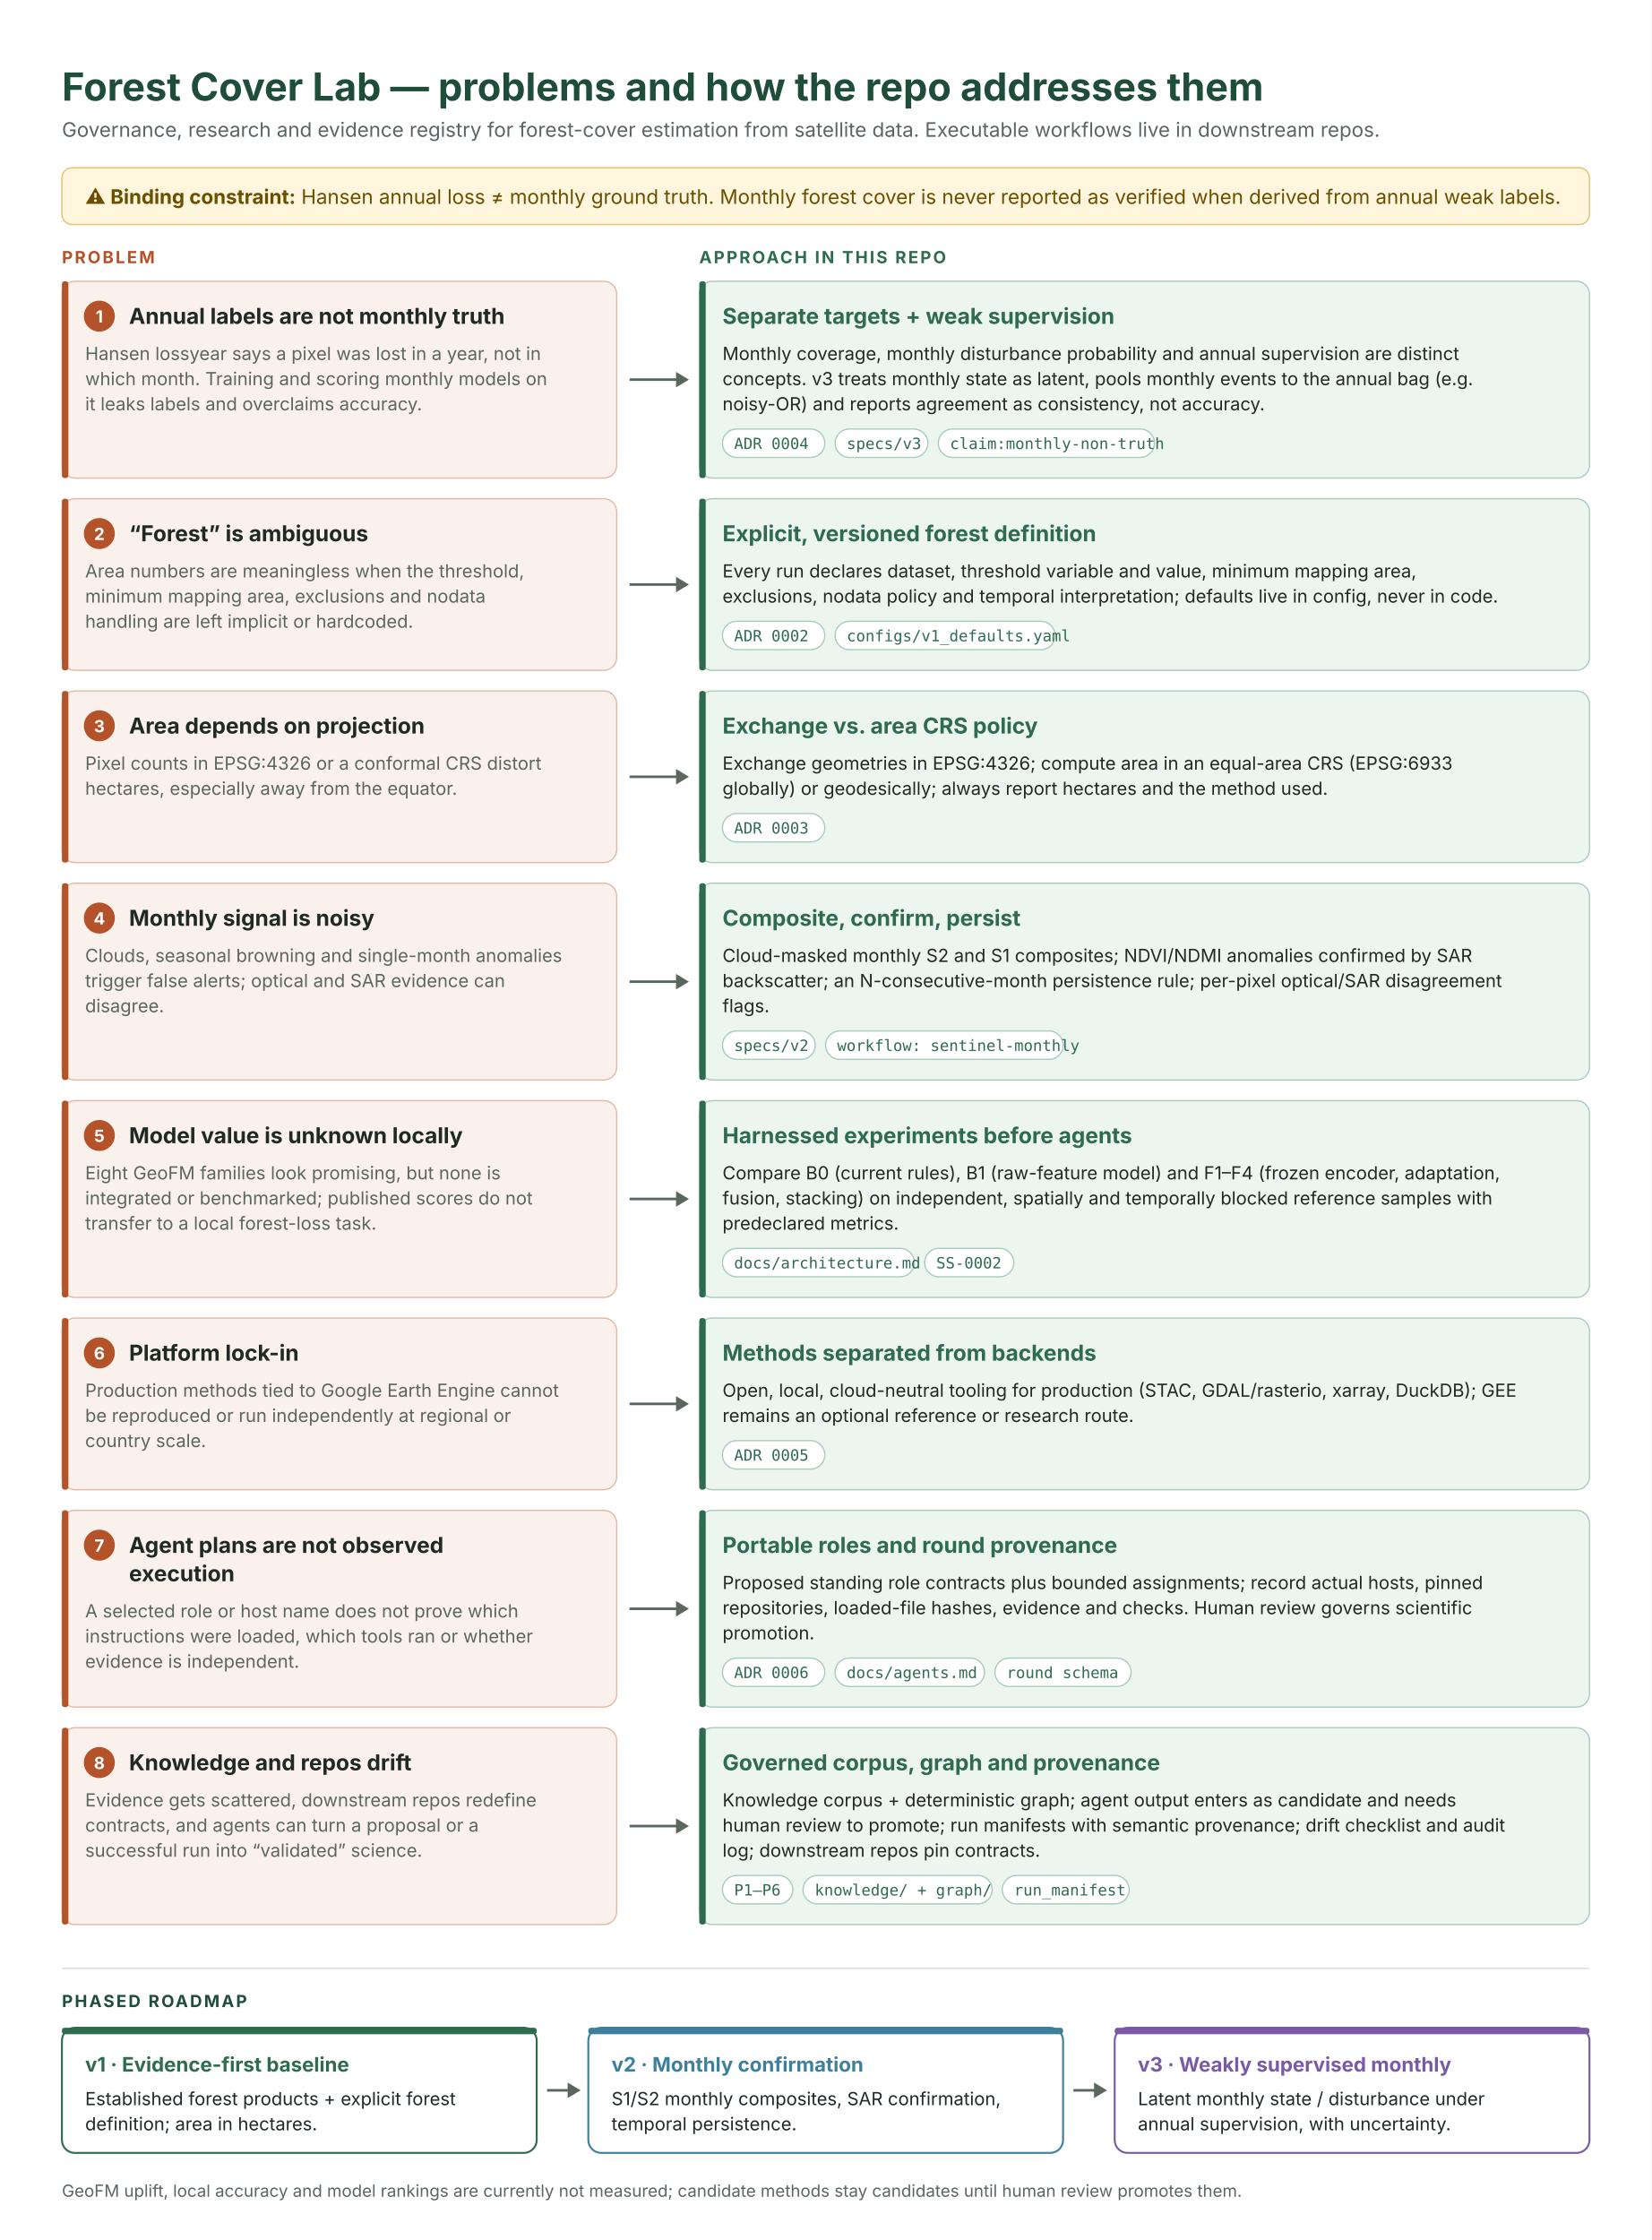
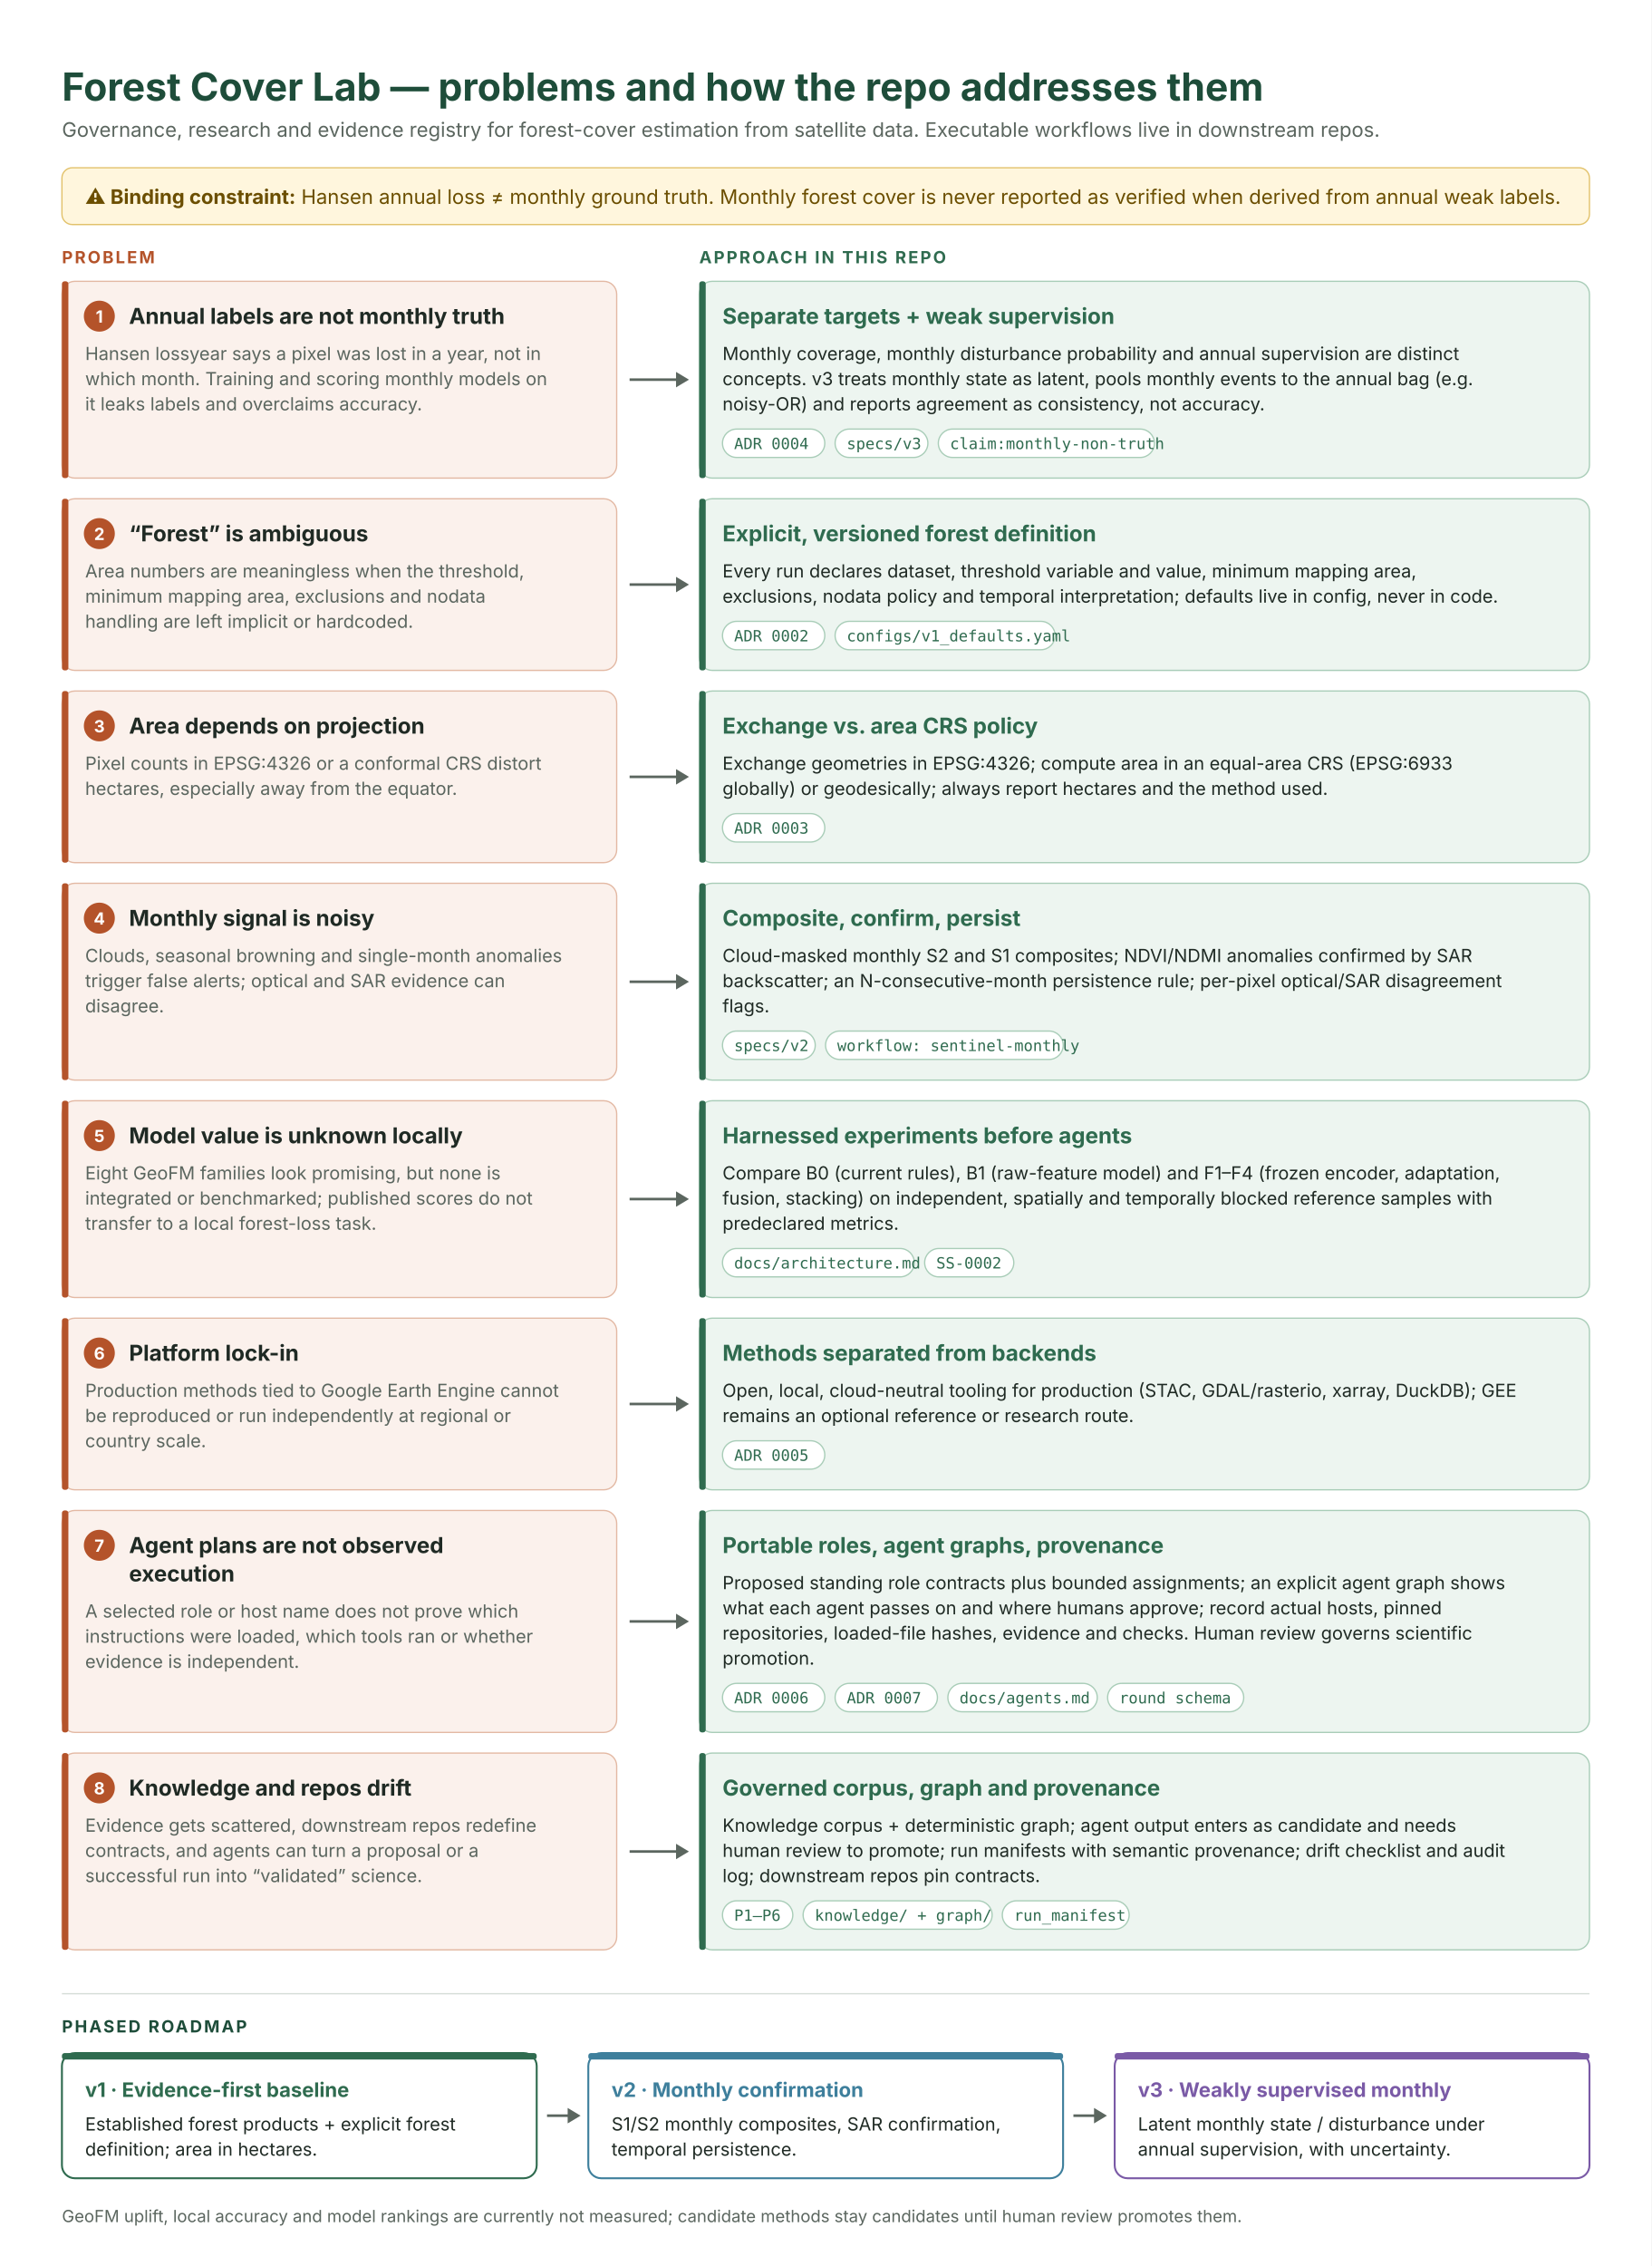
- <svg xmlns="http://www.w3.org/2000/svg" width="1280" height="1736" viewBox="0 0 1280 1736" role="img" aria-labelledby="t d">
-   <rect width="1280" height="1736" fill="#FFFFFF" />
+ <svg xmlns="http://www.w3.org/2000/svg" width="1280" height="1756" viewBox="0 0 1280 1756" role="img" aria-labelledby="t d">
+   <rect width="1280" height="1756" fill="#FFFFFF" />
  <text x="48.0" y="78.0" font-family="Inter, 'Segoe UI', Helvetica, Arial, sans-serif" font-size="30" font-weight="700" fill="#1E4D3A">Forest Cover Lab — problems and how the repo addresses them</text>
  <text x="48.0" y="106.0" font-family="Inter, 'Segoe UI', Helvetica, Arial, sans-serif" font-size="15.5" fill="#5B665F">Governance, research and evidence registry for forest-cover estimation from satellite data. Executable workflows live in downstream repos.</text>
  <rect x="48" y="130" width="1184" height="44" rx="8" fill="#FFF6DD" stroke="#E2C26B" />
  <text x="66" y="158" font-family="Inter, 'Segoe UI', Helvetica, Arial, sans-serif" font-size="15.5" fill="#6B4E00">
    <tspan font-weight="700">⚠ Binding constraint:</tspan> Hansen annual loss ≠ monthly ground truth. Monthly forest cover is never reported as verified when derived from annual weak labels.</text>
  <text x="48.0" y="204.0" font-family="Inter, 'Segoe UI', Helvetica, Arial, sans-serif" font-size="13" font-weight="700" fill="#B4532A" letter-spacing="1.5">PROBLEM</text>
  <text x="542.0" y="204.0" font-family="Inter, 'Segoe UI', Helvetica, Arial, sans-serif" font-size="13" font-weight="700" fill="#2F6B4F" letter-spacing="1.5">APPROACH IN THIS REPO</text>
  <rect x="48" y="218.0" width="430" height="152.5" rx="10" fill="#FBF1EC" stroke="#E3B9A4" />
  <rect x="48" y="218.0" width="5" height="152.5" rx="2" fill="#B4532A" />
  <rect x="542" y="218.0" width="690" height="152.5" rx="10" fill="#EDF5F0" stroke="#A9CDB8" />
  <rect x="542" y="218.0" width="5" height="152.5" rx="2" fill="#2F6B4F" />
  <circle cx="77" cy="245.0" r="12" fill="#B4532A" />
  <text x="77.0" y="250.0" font-family="Inter, 'Segoe UI', Helvetica, Arial, sans-serif" font-size="13" font-weight="700" fill="#FFFFFF" text-anchor="middle">1</text>
  <text x="100.0" y="251.0" font-family="Inter, 'Segoe UI', Helvetica, Arial, sans-serif" font-size="17" font-weight="700" fill="#1F2A24">Annual labels are not monthly truth</text>
  <text x="66.0" y="279.0" font-family="Inter, 'Segoe UI', Helvetica, Arial, sans-serif" font-size="14" fill="#5B665F">Hansen lossyear says a pixel was lost in a year, not in</text>
  <text x="66.0" y="298.5" font-family="Inter, 'Segoe UI', Helvetica, Arial, sans-serif" font-size="14" fill="#5B665F">which month. Training and scoring monthly models on</text>
  <text x="66.0" y="318.0" font-family="Inter, 'Segoe UI', Helvetica, Arial, sans-serif" font-size="14" fill="#5B665F">it leaks labels and overclaims accuracy.</text>
  <line x1="488.0" y1="294.2" x2="526.0" y2="294.2" stroke="#5B665F" stroke-width="2" />
  <path d="M524.0,288.2 L534.0,294.2 L524.0,300.2 Z" fill="#5B665F" />
  <text x="560.0" y="251.0" font-family="Inter, 'Segoe UI', Helvetica, Arial, sans-serif" font-size="17" font-weight="700" fill="#2F6B4F">Separate targets + weak supervision</text>
  <text x="560.0" y="279.0" font-family="Inter, 'Segoe UI', Helvetica, Arial, sans-serif" font-size="14" fill="#1F2A24">Monthly coverage, monthly disturbance probability and annual supervision are distinct</text>
  <text x="560.0" y="298.5" font-family="Inter, 'Segoe UI', Helvetica, Arial, sans-serif" font-size="14" fill="#1F2A24">concepts. v3 treats monthly state as latent, pools monthly events to the annual bag (e.g.</text>
  <text x="560.0" y="318.0" font-family="Inter, 'Segoe UI', Helvetica, Arial, sans-serif" font-size="14" fill="#1F2A24">noisy-OR) and reports agreement as consistency, not accuracy.</text>
  <rect x="560.0" y="332.5" width="79.3" height="22" rx="11" fill="#FFFFFF" stroke="#A9CDB8" />
  <text x="569.0" y="348.0" font-family="'SFMono-Regular', Menlo, Consolas, 'DejaVu Sans Mono', monospace" font-size="12" fill="#2F6B4F">ADR 0004</text>
  <rect x="647.3" y="332.5" width="71.9" height="22" rx="11" fill="#FFFFFF" stroke="#A9CDB8" />
  <text x="656.3" y="348.0" font-family="'SFMono-Regular', Menlo, Consolas, 'DejaVu Sans Mono', monospace" font-size="12" fill="#2F6B4F">specs/v3</text>
  <rect x="727.3" y="332.5" width="167.5" height="22" rx="11" fill="#FFFFFF" stroke="#A9CDB8" />
  <text x="736.3" y="348.0" font-family="'SFMono-Regular', Menlo, Consolas, 'DejaVu Sans Mono', monospace" font-size="12" fill="#2F6B4F">claim:monthly-non-truth</text>
  <rect x="48" y="386.5" width="430" height="133.0" rx="10" fill="#FBF1EC" stroke="#E3B9A4" />
  <rect x="48" y="386.5" width="5" height="133.0" rx="2" fill="#B4532A" />
  <rect x="542" y="386.5" width="690" height="133.0" rx="10" fill="#EDF5F0" stroke="#A9CDB8" />
  <rect x="542" y="386.5" width="5" height="133.0" rx="2" fill="#2F6B4F" />
  <circle cx="77" cy="413.5" r="12" fill="#B4532A" />
  <text x="77.0" y="418.5" font-family="Inter, 'Segoe UI', Helvetica, Arial, sans-serif" font-size="13" font-weight="700" fill="#FFFFFF" text-anchor="middle">2</text>
  <text x="100.0" y="419.5" font-family="Inter, 'Segoe UI', Helvetica, Arial, sans-serif" font-size="17" font-weight="700" fill="#1F2A24">“Forest” is ambiguous</text>
  <text x="66.0" y="447.5" font-family="Inter, 'Segoe UI', Helvetica, Arial, sans-serif" font-size="14" fill="#5B665F">Area numbers are meaningless when the threshold,</text>
  <text x="66.0" y="467.0" font-family="Inter, 'Segoe UI', Helvetica, Arial, sans-serif" font-size="14" fill="#5B665F">minimum mapping area, exclusions and nodata</text>
  <text x="66.0" y="486.5" font-family="Inter, 'Segoe UI', Helvetica, Arial, sans-serif" font-size="14" fill="#5B665F">handling are left implicit or hardcoded.</text>
  <line x1="488.0" y1="453.0" x2="526.0" y2="453.0" stroke="#5B665F" stroke-width="2" />
  <path d="M524.0,447.0 L534.0,453.0 L524.0,459.0 Z" fill="#5B665F" />
  <text x="560.0" y="419.5" font-family="Inter, 'Segoe UI', Helvetica, Arial, sans-serif" font-size="17" font-weight="700" fill="#2F6B4F">Explicit, versioned forest definition</text>
  <text x="560.0" y="447.5" font-family="Inter, 'Segoe UI', Helvetica, Arial, sans-serif" font-size="14" fill="#1F2A24">Every run declares dataset, threshold variable and value, minimum mapping area,</text>
  <text x="560.0" y="467.0" font-family="Inter, 'Segoe UI', Helvetica, Arial, sans-serif" font-size="14" fill="#1F2A24">exclusions, nodata policy and temporal interpretation; defaults live in config, never in code.</text>
  <rect x="560.0" y="481.5" width="79.3" height="22" rx="11" fill="#FFFFFF" stroke="#A9CDB8" />
  <text x="569.0" y="497.0" font-family="'SFMono-Regular', Menlo, Consolas, 'DejaVu Sans Mono', monospace" font-size="12" fill="#2F6B4F">ADR 0002</text>
  <rect x="647.3" y="481.5" width="170.5" height="22" rx="11" fill="#FFFFFF" stroke="#A9CDB8" />
  <text x="656.3" y="497.0" font-family="'SFMono-Regular', Menlo, Consolas, 'DejaVu Sans Mono', monospace" font-size="12" fill="#2F6B4F">configs/v1_defaults.yaml</text>
  <rect x="48" y="535.5" width="430" height="133.0" rx="10" fill="#FBF1EC" stroke="#E3B9A4" />
  <rect x="48" y="535.5" width="5" height="133.0" rx="2" fill="#B4532A" />
  <rect x="542" y="535.5" width="690" height="133.0" rx="10" fill="#EDF5F0" stroke="#A9CDB8" />
  <rect x="542" y="535.5" width="5" height="133.0" rx="2" fill="#2F6B4F" />
  <circle cx="77" cy="562.5" r="12" fill="#B4532A" />
  <text x="77.0" y="567.5" font-family="Inter, 'Segoe UI', Helvetica, Arial, sans-serif" font-size="13" font-weight="700" fill="#FFFFFF" text-anchor="middle">3</text>
  <text x="100.0" y="568.5" font-family="Inter, 'Segoe UI', Helvetica, Arial, sans-serif" font-size="17" font-weight="700" fill="#1F2A24">Area depends on projection</text>
  <text x="66.0" y="596.5" font-family="Inter, 'Segoe UI', Helvetica, Arial, sans-serif" font-size="14" fill="#5B665F">Pixel counts in EPSG:4326 or a conformal CRS distort</text>
  <text x="66.0" y="616.0" font-family="Inter, 'Segoe UI', Helvetica, Arial, sans-serif" font-size="14" fill="#5B665F">hectares, especially away from the equator.</text>
  <line x1="488.0" y1="602.0" x2="526.0" y2="602.0" stroke="#5B665F" stroke-width="2" />
  <path d="M524.0,596.0 L534.0,602.0 L524.0,608.0 Z" fill="#5B665F" />
  <text x="560.0" y="568.5" font-family="Inter, 'Segoe UI', Helvetica, Arial, sans-serif" font-size="17" font-weight="700" fill="#2F6B4F">Exchange vs. area CRS policy</text>
  <text x="560.0" y="596.5" font-family="Inter, 'Segoe UI', Helvetica, Arial, sans-serif" font-size="14" fill="#1F2A24">Exchange geometries in EPSG:4326; compute area in an equal-area CRS (EPSG:6933</text>
  <text x="560.0" y="616.0" font-family="Inter, 'Segoe UI', Helvetica, Arial, sans-serif" font-size="14" fill="#1F2A24">globally) or geodesically; always report hectares and the method used.</text>
  <rect x="560.0" y="630.5" width="79.3" height="22" rx="11" fill="#FFFFFF" stroke="#A9CDB8" />
  <text x="569.0" y="646.0" font-family="'SFMono-Regular', Menlo, Consolas, 'DejaVu Sans Mono', monospace" font-size="12" fill="#2F6B4F">ADR 0003</text>
  <rect x="48" y="684.5" width="430" height="152.5" rx="10" fill="#FBF1EC" stroke="#E3B9A4" />
  <rect x="48" y="684.5" width="5" height="152.5" rx="2" fill="#B4532A" />
  <rect x="542" y="684.5" width="690" height="152.5" rx="10" fill="#EDF5F0" stroke="#A9CDB8" />
  <rect x="542" y="684.5" width="5" height="152.5" rx="2" fill="#2F6B4F" />
  <circle cx="77" cy="711.5" r="12" fill="#B4532A" />
  <text x="77.0" y="716.5" font-family="Inter, 'Segoe UI', Helvetica, Arial, sans-serif" font-size="13" font-weight="700" fill="#FFFFFF" text-anchor="middle">4</text>
  <text x="100.0" y="717.5" font-family="Inter, 'Segoe UI', Helvetica, Arial, sans-serif" font-size="17" font-weight="700" fill="#1F2A24">Monthly signal is noisy</text>
  <text x="66.0" y="745.5" font-family="Inter, 'Segoe UI', Helvetica, Arial, sans-serif" font-size="14" fill="#5B665F">Clouds, seasonal browning and single-month anomalies</text>
  <text x="66.0" y="765.0" font-family="Inter, 'Segoe UI', Helvetica, Arial, sans-serif" font-size="14" fill="#5B665F">trigger false alerts; optical and SAR evidence can</text>
  <text x="66.0" y="784.5" font-family="Inter, 'Segoe UI', Helvetica, Arial, sans-serif" font-size="14" fill="#5B665F">disagree.</text>
  <line x1="488.0" y1="760.8" x2="526.0" y2="760.8" stroke="#5B665F" stroke-width="2" />
  <path d="M524.0,754.8 L534.0,760.8 L524.0,766.8 Z" fill="#5B665F" />
  <text x="560.0" y="717.5" font-family="Inter, 'Segoe UI', Helvetica, Arial, sans-serif" font-size="17" font-weight="700" fill="#2F6B4F">Composite, confirm, persist</text>
  <text x="560.0" y="745.5" font-family="Inter, 'Segoe UI', Helvetica, Arial, sans-serif" font-size="14" fill="#1F2A24">Cloud-masked monthly S2 and S1 composites; NDVI/NDMI anomalies confirmed by SAR</text>
  <text x="560.0" y="765.0" font-family="Inter, 'Segoe UI', Helvetica, Arial, sans-serif" font-size="14" fill="#1F2A24">backscatter; an N-consecutive-month persistence rule; per-pixel optical/SAR disagreement</text>
  <text x="560.0" y="784.5" font-family="Inter, 'Segoe UI', Helvetica, Arial, sans-serif" font-size="14" fill="#1F2A24">flags.</text>
  <rect x="560.0" y="799.0" width="71.9" height="22" rx="11" fill="#FFFFFF" stroke="#A9CDB8" />
  <text x="569.0" y="814.5" font-family="'SFMono-Regular', Menlo, Consolas, 'DejaVu Sans Mono', monospace" font-size="12" fill="#2F6B4F">specs/v2</text>
  <rect x="639.9" y="799.0" width="184.2" height="22" rx="11" fill="#FFFFFF" stroke="#A9CDB8" />
  <text x="648.9" y="814.5" font-family="'SFMono-Regular', Menlo, Consolas, 'DejaVu Sans Mono', monospace" font-size="12" fill="#2F6B4F">workflow: sentinel-monthly</text>
  <rect x="48" y="853.0" width="430" height="152.5" rx="10" fill="#FBF1EC" stroke="#E3B9A4" />
  <rect x="48" y="853.0" width="5" height="152.5" rx="2" fill="#B4532A" />
  <rect x="542" y="853.0" width="690" height="152.5" rx="10" fill="#EDF5F0" stroke="#A9CDB8" />
  <rect x="542" y="853.0" width="5" height="152.5" rx="2" fill="#2F6B4F" />
  <circle cx="77" cy="880.0" r="12" fill="#B4532A" />
  <text x="77.0" y="885.0" font-family="Inter, 'Segoe UI', Helvetica, Arial, sans-serif" font-size="13" font-weight="700" fill="#FFFFFF" text-anchor="middle">5</text>
  <text x="100.0" y="886.0" font-family="Inter, 'Segoe UI', Helvetica, Arial, sans-serif" font-size="17" font-weight="700" fill="#1F2A24">Model value is unknown locally</text>
  <text x="66.0" y="914.0" font-family="Inter, 'Segoe UI', Helvetica, Arial, sans-serif" font-size="14" fill="#5B665F">Eight GeoFM families look promising, but none is</text>
  <text x="66.0" y="933.5" font-family="Inter, 'Segoe UI', Helvetica, Arial, sans-serif" font-size="14" fill="#5B665F">integrated or benchmarked; published scores do not</text>
  <text x="66.0" y="953.0" font-family="Inter, 'Segoe UI', Helvetica, Arial, sans-serif" font-size="14" fill="#5B665F">transfer to a local forest-loss task.</text>
  <line x1="488.0" y1="929.2" x2="526.0" y2="929.2" stroke="#5B665F" stroke-width="2" />
  <path d="M524.0,923.2 L534.0,929.2 L524.0,935.2 Z" fill="#5B665F" />
  <text x="560.0" y="886.0" font-family="Inter, 'Segoe UI', Helvetica, Arial, sans-serif" font-size="17" font-weight="700" fill="#2F6B4F">Harnessed experiments before agents</text>
  <text x="560.0" y="914.0" font-family="Inter, 'Segoe UI', Helvetica, Arial, sans-serif" font-size="14" fill="#1F2A24">Compare B0 (current rules), B1 (raw-feature model) and F1–F4 (frozen encoder, adaptation,</text>
  <text x="560.0" y="933.5" font-family="Inter, 'Segoe UI', Helvetica, Arial, sans-serif" font-size="14" fill="#1F2A24">fusion, stacking) on independent, spatially and temporally blocked reference samples with</text>
  <text x="560.0" y="953.0" font-family="Inter, 'Segoe UI', Helvetica, Arial, sans-serif" font-size="14" fill="#1F2A24">predeclared metrics.</text>
  <rect x="560.0" y="967.5" width="148.7" height="22" rx="11" fill="#FFFFFF" stroke="#A9CDB8" />
  <text x="569.0" y="983.0" font-family="'SFMono-Regular', Menlo, Consolas, 'DejaVu Sans Mono', monospace" font-size="12" fill="#2F6B4F">docs/architecture.md</text>
  <rect x="716.7" y="967.5" width="69.1" height="22" rx="11" fill="#FFFFFF" stroke="#A9CDB8" />
  <text x="725.7" y="983.0" font-family="'SFMono-Regular', Menlo, Consolas, 'DejaVu Sans Mono', monospace" font-size="12" fill="#2F6B4F">SS-0002</text>
  <rect x="48" y="1021.5" width="430" height="133.0" rx="10" fill="#FBF1EC" stroke="#E3B9A4" />
  <rect x="48" y="1021.5" width="5" height="133.0" rx="2" fill="#B4532A" />
  <rect x="542" y="1021.5" width="690" height="133.0" rx="10" fill="#EDF5F0" stroke="#A9CDB8" />
  <rect x="542" y="1021.5" width="5" height="133.0" rx="2" fill="#2F6B4F" />
  <circle cx="77" cy="1048.5" r="12" fill="#B4532A" />
  <text x="77.0" y="1053.5" font-family="Inter, 'Segoe UI', Helvetica, Arial, sans-serif" font-size="13" font-weight="700" fill="#FFFFFF" text-anchor="middle">6</text>
  <text x="100.0" y="1054.5" font-family="Inter, 'Segoe UI', Helvetica, Arial, sans-serif" font-size="17" font-weight="700" fill="#1F2A24">Platform lock-in</text>
  <text x="66.0" y="1082.5" font-family="Inter, 'Segoe UI', Helvetica, Arial, sans-serif" font-size="14" fill="#5B665F">Production methods tied to Google Earth Engine cannot</text>
  <text x="66.0" y="1102.0" font-family="Inter, 'Segoe UI', Helvetica, Arial, sans-serif" font-size="14" fill="#5B665F">be reproduced or run independently at regional or</text>
  <text x="66.0" y="1121.5" font-family="Inter, 'Segoe UI', Helvetica, Arial, sans-serif" font-size="14" fill="#5B665F">country scale.</text>
  <line x1="488.0" y1="1088.0" x2="526.0" y2="1088.0" stroke="#5B665F" stroke-width="2" />
  <path d="M524.0,1082.0 L534.0,1088.0 L524.0,1094.0 Z" fill="#5B665F" />
  <text x="560.0" y="1054.5" font-family="Inter, 'Segoe UI', Helvetica, Arial, sans-serif" font-size="17" font-weight="700" fill="#2F6B4F">Methods separated from backends</text>
  <text x="560.0" y="1082.5" font-family="Inter, 'Segoe UI', Helvetica, Arial, sans-serif" font-size="14" fill="#1F2A24">Open, local, cloud-neutral tooling for production (STAC, GDAL/rasterio, xarray, DuckDB); GEE</text>
  <text x="560.0" y="1102.0" font-family="Inter, 'Segoe UI', Helvetica, Arial, sans-serif" font-size="14" fill="#1F2A24">remains an optional reference or research route.</text>
  <rect x="560.0" y="1116.5" width="79.3" height="22" rx="11" fill="#FFFFFF" stroke="#A9CDB8" />
  <text x="569.0" y="1132.0" font-family="'SFMono-Regular', Menlo, Consolas, 'DejaVu Sans Mono', monospace" font-size="12" fill="#2F6B4F">ADR 0005</text>
-   <rect x="48" y="1170.5" width="430" height="152.5" rx="10" fill="#FBF1EC" stroke="#E3B9A4" />
-   <rect x="48" y="1170.5" width="5" height="152.5" rx="2" fill="#B4532A" />
-   <rect x="542" y="1170.5" width="690" height="152.5" rx="10" fill="#EDF5F0" stroke="#A9CDB8" />
-   <rect x="542" y="1170.5" width="5" height="152.5" rx="2" fill="#2F6B4F" />
+   <rect x="48" y="1170.5" width="430" height="172.0" rx="10" fill="#FBF1EC" stroke="#E3B9A4" />
+   <rect x="48" y="1170.5" width="5" height="172.0" rx="2" fill="#B4532A" />
+   <rect x="542" y="1170.5" width="690" height="172.0" rx="10" fill="#EDF5F0" stroke="#A9CDB8" />
+   <rect x="542" y="1170.5" width="5" height="172.0" rx="2" fill="#2F6B4F" />
  <circle cx="77" cy="1197.5" r="12" fill="#B4532A" />
  <text x="77.0" y="1202.5" font-family="Inter, 'Segoe UI', Helvetica, Arial, sans-serif" font-size="13" font-weight="700" fill="#FFFFFF" text-anchor="middle">7</text>
  <text x="100.0" y="1203.5" font-family="Inter, 'Segoe UI', Helvetica, Arial, sans-serif" font-size="17" font-weight="700" fill="#1F2A24">Agent plans are not observed</text>
  <text x="100.0" y="1225.5" font-family="Inter, 'Segoe UI', Helvetica, Arial, sans-serif" font-size="17" font-weight="700" fill="#1F2A24">execution</text>
  <text x="66.0" y="1253.5" font-family="Inter, 'Segoe UI', Helvetica, Arial, sans-serif" font-size="14" fill="#5B665F">A selected role or host name does not prove which</text>
  <text x="66.0" y="1273.0" font-family="Inter, 'Segoe UI', Helvetica, Arial, sans-serif" font-size="14" fill="#5B665F">instructions were loaded, which tools ran or whether</text>
  <text x="66.0" y="1292.5" font-family="Inter, 'Segoe UI', Helvetica, Arial, sans-serif" font-size="14" fill="#5B665F">evidence is independent.</text>
-   <line x1="488.0" y1="1246.8" x2="526.0" y2="1246.8" stroke="#5B665F" stroke-width="2" />
-   <path d="M524.0,1240.8 L534.0,1246.8 L524.0,1252.8 Z" fill="#5B665F" />
-   <text x="560.0" y="1203.5" font-family="Inter, 'Segoe UI', Helvetica, Arial, sans-serif" font-size="17" font-weight="700" fill="#2F6B4F">Portable roles and round provenance</text>
-   <text x="560.0" y="1231.5" font-family="Inter, 'Segoe UI', Helvetica, Arial, sans-serif" font-size="14" fill="#1F2A24">Proposed standing role contracts plus bounded assignments; record actual hosts, pinned</text>
-   <text x="560.0" y="1251.0" font-family="Inter, 'Segoe UI', Helvetica, Arial, sans-serif" font-size="14" fill="#1F2A24">repositories, loaded-file hashes, evidence and checks. Human review governs scientific</text>
-   <text x="560.0" y="1270.5" font-family="Inter, 'Segoe UI', Helvetica, Arial, sans-serif" font-size="14" fill="#1F2A24">promotion.</text>
-   <rect x="560.0" y="1285.0" width="79.3" height="22" rx="11" fill="#FFFFFF" stroke="#A9CDB8" />
-   <text x="569.0" y="1300.5" font-family="'SFMono-Regular', Menlo, Consolas, 'DejaVu Sans Mono', monospace" font-size="12" fill="#2F6B4F">ADR 0006</text>
-   <rect x="647.3" y="1285.0" width="115.8" height="22" rx="11" fill="#FFFFFF" stroke="#A9CDB8" />
-   <text x="656.3" y="1300.5" font-family="'SFMono-Regular', Menlo, Consolas, 'DejaVu Sans Mono', monospace" font-size="12" fill="#2F6B4F">docs/agents.md</text>
-   <rect x="771.2" y="1285.0" width="105.5" height="22" rx="11" fill="#FFFFFF" stroke="#A9CDB8" />
-   <text x="780.2" y="1300.5" font-family="'SFMono-Regular', Menlo, Consolas, 'DejaVu Sans Mono', monospace" font-size="12" fill="#2F6B4F">round schema</text>
-   <rect x="48" y="1339.0" width="430" height="152.5" rx="10" fill="#FBF1EC" stroke="#E3B9A4" />
-   <rect x="48" y="1339.0" width="5" height="152.5" rx="2" fill="#B4532A" />
-   <rect x="542" y="1339.0" width="690" height="152.5" rx="10" fill="#EDF5F0" stroke="#A9CDB8" />
-   <rect x="542" y="1339.0" width="5" height="152.5" rx="2" fill="#2F6B4F" />
-   <circle cx="77" cy="1366.0" r="12" fill="#B4532A" />
-   <text x="77.0" y="1371.0" font-family="Inter, 'Segoe UI', Helvetica, Arial, sans-serif" font-size="13" font-weight="700" fill="#FFFFFF" text-anchor="middle">8</text>
-   <text x="100.0" y="1372.0" font-family="Inter, 'Segoe UI', Helvetica, Arial, sans-serif" font-size="17" font-weight="700" fill="#1F2A24">Knowledge and repos drift</text>
-   <text x="66.0" y="1400.0" font-family="Inter, 'Segoe UI', Helvetica, Arial, sans-serif" font-size="14" fill="#5B665F">Evidence gets scattered, downstream repos redefine</text>
-   <text x="66.0" y="1419.5" font-family="Inter, 'Segoe UI', Helvetica, Arial, sans-serif" font-size="14" fill="#5B665F">contracts, and agents can turn a proposal or a</text>
-   <text x="66.0" y="1439.0" font-family="Inter, 'Segoe UI', Helvetica, Arial, sans-serif" font-size="14" fill="#5B665F">successful run into “validated” science.</text>
-   <line x1="488.0" y1="1415.2" x2="526.0" y2="1415.2" stroke="#5B665F" stroke-width="2" />
-   <path d="M524.0,1409.2 L534.0,1415.2 L524.0,1421.2 Z" fill="#5B665F" />
-   <text x="560.0" y="1372.0" font-family="Inter, 'Segoe UI', Helvetica, Arial, sans-serif" font-size="17" font-weight="700" fill="#2F6B4F">Governed corpus, graph and provenance</text>
-   <text x="560.0" y="1400.0" font-family="Inter, 'Segoe UI', Helvetica, Arial, sans-serif" font-size="14" fill="#1F2A24">Knowledge corpus + deterministic graph; agent output enters as candidate and needs</text>
-   <text x="560.0" y="1419.5" font-family="Inter, 'Segoe UI', Helvetica, Arial, sans-serif" font-size="14" fill="#1F2A24">human review to promote; run manifests with semantic provenance; drift checklist and audit</text>
-   <text x="560.0" y="1439.0" font-family="Inter, 'Segoe UI', Helvetica, Arial, sans-serif" font-size="14" fill="#1F2A24">log; downstream repos pin contracts.</text>
-   <rect x="560.0" y="1453.5" width="54.5" height="22" rx="11" fill="#FFFFFF" stroke="#A9CDB8" />
-   <text x="569.0" y="1469.0" font-family="'SFMono-Regular', Menlo, Consolas, 'DejaVu Sans Mono', monospace" font-size="12" fill="#2F6B4F">P1–P6</text>
-   <rect x="622.5" y="1453.5" width="146.5" height="22" rx="11" fill="#FFFFFF" stroke="#A9CDB8" />
-   <text x="631.5" y="1469.0" font-family="'SFMono-Regular', Menlo, Consolas, 'DejaVu Sans Mono', monospace" font-size="12" fill="#2F6B4F">knowledge/ + graph/</text>
-   <rect x="776.9" y="1453.5" width="98.3" height="22" rx="11" fill="#FFFFFF" stroke="#A9CDB8" />
-   <text x="785.9" y="1469.0" font-family="'SFMono-Regular', Menlo, Consolas, 'DejaVu Sans Mono', monospace" font-size="12" fill="#2F6B4F">run_manifest</text>
-   <line x1="48" y1="1525.5" x2="1232" y2="1525.5" stroke="#D5DDD8" />
-   <text x="48.0" y="1555.5" font-family="Inter, 'Segoe UI', Helvetica, Arial, sans-serif" font-size="13" font-weight="700" fill="#1E4D3A" letter-spacing="1.5">PHASED ROADMAP</text>
-   <rect x="48.0" y="1571.5" width="368.0" height="97.0" rx="10" fill="#FFFFFF" stroke="#2F6B4F" stroke-width="1.5" />
-   <rect x="48.0" y="1571.5" width="368.0" height="5" rx="2" fill="#2F6B4F" />
-   <text x="66.0" y="1605.5" font-family="Inter, 'Segoe UI', Helvetica, Arial, sans-serif" font-size="15.5" font-weight="700" fill="#2F6B4F">v1 · Evidence-first baseline</text>
-   <text x="66.0" y="1631.5" font-family="Inter, 'Segoe UI', Helvetica, Arial, sans-serif" font-size="14" fill="#1F2A24">Established forest products + explicit forest</text>
-   <text x="66.0" y="1651.0" font-family="Inter, 'Segoe UI', Helvetica, Arial, sans-serif" font-size="14" fill="#1F2A24">definition; area in hectares.</text>
-   <line x1="424.0" y1="1620.0" x2="442.0" y2="1620.0" stroke="#5B665F" stroke-width="2" />
-   <path d="M440.0,1614.0 L450.0,1620.0 L440.0,1626.0 Z" fill="#5B665F" />
-   <rect x="456.0" y="1571.5" width="368.0" height="97.0" rx="10" fill="#FFFFFF" stroke="#3E7F9C" stroke-width="1.5" />
-   <rect x="456.0" y="1571.5" width="368.0" height="5" rx="2" fill="#3E7F9C" />
-   <text x="474.0" y="1605.5" font-family="Inter, 'Segoe UI', Helvetica, Arial, sans-serif" font-size="15.5" font-weight="700" fill="#3E7F9C">v2 · Monthly confirmation</text>
-   <text x="474.0" y="1631.5" font-family="Inter, 'Segoe UI', Helvetica, Arial, sans-serif" font-size="14" fill="#1F2A24">S1/S2 monthly composites, SAR confirmation,</text>
-   <text x="474.0" y="1651.0" font-family="Inter, 'Segoe UI', Helvetica, Arial, sans-serif" font-size="14" fill="#1F2A24">temporal persistence.</text>
-   <line x1="832.0" y1="1620.0" x2="850.0" y2="1620.0" stroke="#5B665F" stroke-width="2" />
-   <path d="M848.0,1614.0 L858.0,1620.0 L848.0,1626.0 Z" fill="#5B665F" />
-   <rect x="864.0" y="1571.5" width="368.0" height="97.0" rx="10" fill="#FFFFFF" stroke="#7A5AA6" stroke-width="1.5" />
-   <rect x="864.0" y="1571.5" width="368.0" height="5" rx="2" fill="#7A5AA6" />
-   <text x="882.0" y="1605.5" font-family="Inter, 'Segoe UI', Helvetica, Arial, sans-serif" font-size="15.5" font-weight="700" fill="#7A5AA6">v3 · Weakly supervised monthly</text>
-   <text x="882.0" y="1631.5" font-family="Inter, 'Segoe UI', Helvetica, Arial, sans-serif" font-size="14" fill="#1F2A24">Latent monthly state / disturbance under</text>
-   <text x="882.0" y="1651.0" font-family="Inter, 'Segoe UI', Helvetica, Arial, sans-serif" font-size="14" fill="#1F2A24">annual supervision, with uncertainty.</text>
-   <text x="48.0" y="1702.5" font-family="Inter, 'Segoe UI', Helvetica, Arial, sans-serif" font-size="13" fill="#5B665F">GeoFM uplift, local accuracy and model rankings are currently not measured; candidate methods stay candidates until human review promotes them.</text>
+   <line x1="488.0" y1="1256.5" x2="526.0" y2="1256.5" stroke="#5B665F" stroke-width="2" />
+   <path d="M524.0,1250.5 L534.0,1256.5 L524.0,1262.5 Z" fill="#5B665F" />
+   <text x="560.0" y="1203.5" font-family="Inter, 'Segoe UI', Helvetica, Arial, sans-serif" font-size="17" font-weight="700" fill="#2F6B4F">Portable roles, agent graphs, provenance</text>
+   <text x="560.0" y="1231.5" font-family="Inter, 'Segoe UI', Helvetica, Arial, sans-serif" font-size="14" fill="#1F2A24">Proposed standing role contracts plus bounded assignments; an explicit agent graph shows</text>
+   <text x="560.0" y="1251.0" font-family="Inter, 'Segoe UI', Helvetica, Arial, sans-serif" font-size="14" fill="#1F2A24">what each agent passes on and where humans approve; record actual hosts, pinned</text>
+   <text x="560.0" y="1270.5" font-family="Inter, 'Segoe UI', Helvetica, Arial, sans-serif" font-size="14" fill="#1F2A24">repositories, loaded-file hashes, evidence and checks. Human review governs scientific</text>
+   <text x="560.0" y="1290.0" font-family="Inter, 'Segoe UI', Helvetica, Arial, sans-serif" font-size="14" fill="#1F2A24">promotion.</text>
+   <rect x="560.0" y="1304.5" width="79.3" height="22" rx="11" fill="#FFFFFF" stroke="#A9CDB8" />
+   <text x="569.0" y="1320.0" font-family="'SFMono-Regular', Menlo, Consolas, 'DejaVu Sans Mono', monospace" font-size="12" fill="#2F6B4F">ADR 0006</text>
+   <rect x="647.3" y="1304.5" width="79.3" height="22" rx="11" fill="#FFFFFF" stroke="#A9CDB8" />
+   <text x="656.3" y="1320.0" font-family="'SFMono-Regular', Menlo, Consolas, 'DejaVu Sans Mono', monospace" font-size="12" fill="#2F6B4F">ADR 0007</text>
+   <rect x="734.7" y="1304.5" width="115.8" height="22" rx="11" fill="#FFFFFF" stroke="#A9CDB8" />
+   <text x="743.7" y="1320.0" font-family="'SFMono-Regular', Menlo, Consolas, 'DejaVu Sans Mono', monospace" font-size="12" fill="#2F6B4F">docs/agents.md</text>
+   <rect x="858.5" y="1304.5" width="105.5" height="22" rx="11" fill="#FFFFFF" stroke="#A9CDB8" />
+   <text x="867.5" y="1320.0" font-family="'SFMono-Regular', Menlo, Consolas, 'DejaVu Sans Mono', monospace" font-size="12" fill="#2F6B4F">round schema</text>
+   <rect x="48" y="1358.5" width="430" height="152.5" rx="10" fill="#FBF1EC" stroke="#E3B9A4" />
+   <rect x="48" y="1358.5" width="5" height="152.5" rx="2" fill="#B4532A" />
+   <rect x="542" y="1358.5" width="690" height="152.5" rx="10" fill="#EDF5F0" stroke="#A9CDB8" />
+   <rect x="542" y="1358.5" width="5" height="152.5" rx="2" fill="#2F6B4F" />
+   <circle cx="77" cy="1385.5" r="12" fill="#B4532A" />
+   <text x="77.0" y="1390.5" font-family="Inter, 'Segoe UI', Helvetica, Arial, sans-serif" font-size="13" font-weight="700" fill="#FFFFFF" text-anchor="middle">8</text>
+   <text x="100.0" y="1391.5" font-family="Inter, 'Segoe UI', Helvetica, Arial, sans-serif" font-size="17" font-weight="700" fill="#1F2A24">Knowledge and repos drift</text>
+   <text x="66.0" y="1419.5" font-family="Inter, 'Segoe UI', Helvetica, Arial, sans-serif" font-size="14" fill="#5B665F">Evidence gets scattered, downstream repos redefine</text>
+   <text x="66.0" y="1439.0" font-family="Inter, 'Segoe UI', Helvetica, Arial, sans-serif" font-size="14" fill="#5B665F">contracts, and agents can turn a proposal or a</text>
+   <text x="66.0" y="1458.5" font-family="Inter, 'Segoe UI', Helvetica, Arial, sans-serif" font-size="14" fill="#5B665F">successful run into “validated” science.</text>
+   <line x1="488.0" y1="1434.8" x2="526.0" y2="1434.8" stroke="#5B665F" stroke-width="2" />
+   <path d="M524.0,1428.8 L534.0,1434.8 L524.0,1440.8 Z" fill="#5B665F" />
+   <text x="560.0" y="1391.5" font-family="Inter, 'Segoe UI', Helvetica, Arial, sans-serif" font-size="17" font-weight="700" fill="#2F6B4F">Governed corpus, graph and provenance</text>
+   <text x="560.0" y="1419.5" font-family="Inter, 'Segoe UI', Helvetica, Arial, sans-serif" font-size="14" fill="#1F2A24">Knowledge corpus + deterministic graph; agent output enters as candidate and needs</text>
+   <text x="560.0" y="1439.0" font-family="Inter, 'Segoe UI', Helvetica, Arial, sans-serif" font-size="14" fill="#1F2A24">human review to promote; run manifests with semantic provenance; drift checklist and audit</text>
+   <text x="560.0" y="1458.5" font-family="Inter, 'Segoe UI', Helvetica, Arial, sans-serif" font-size="14" fill="#1F2A24">log; downstream repos pin contracts.</text>
+   <rect x="560.0" y="1473.0" width="54.5" height="22" rx="11" fill="#FFFFFF" stroke="#A9CDB8" />
+   <text x="569.0" y="1488.5" font-family="'SFMono-Regular', Menlo, Consolas, 'DejaVu Sans Mono', monospace" font-size="12" fill="#2F6B4F">P1–P6</text>
+   <rect x="622.5" y="1473.0" width="146.5" height="22" rx="11" fill="#FFFFFF" stroke="#A9CDB8" />
+   <text x="631.5" y="1488.5" font-family="'SFMono-Regular', Menlo, Consolas, 'DejaVu Sans Mono', monospace" font-size="12" fill="#2F6B4F">knowledge/ + graph/</text>
+   <rect x="776.9" y="1473.0" width="98.3" height="22" rx="11" fill="#FFFFFF" stroke="#A9CDB8" />
+   <text x="785.9" y="1488.5" font-family="'SFMono-Regular', Menlo, Consolas, 'DejaVu Sans Mono', monospace" font-size="12" fill="#2F6B4F">run_manifest</text>
+   <line x1="48" y1="1545.0" x2="1232" y2="1545.0" stroke="#D5DDD8" />
+   <text x="48.0" y="1575.0" font-family="Inter, 'Segoe UI', Helvetica, Arial, sans-serif" font-size="13" font-weight="700" fill="#1E4D3A" letter-spacing="1.5">PHASED ROADMAP</text>
+   <rect x="48.0" y="1591.0" width="368.0" height="97.0" rx="10" fill="#FFFFFF" stroke="#2F6B4F" stroke-width="1.5" />
+   <rect x="48.0" y="1591.0" width="368.0" height="5" rx="2" fill="#2F6B4F" />
+   <text x="66.0" y="1625.0" font-family="Inter, 'Segoe UI', Helvetica, Arial, sans-serif" font-size="15.5" font-weight="700" fill="#2F6B4F">v1 · Evidence-first baseline</text>
+   <text x="66.0" y="1651.0" font-family="Inter, 'Segoe UI', Helvetica, Arial, sans-serif" font-size="14" fill="#1F2A24">Established forest products + explicit forest</text>
+   <text x="66.0" y="1670.5" font-family="Inter, 'Segoe UI', Helvetica, Arial, sans-serif" font-size="14" fill="#1F2A24">definition; area in hectares.</text>
+   <line x1="424.0" y1="1639.5" x2="442.0" y2="1639.5" stroke="#5B665F" stroke-width="2" />
+   <path d="M440.0,1633.5 L450.0,1639.5 L440.0,1645.5 Z" fill="#5B665F" />
+   <rect x="456.0" y="1591.0" width="368.0" height="97.0" rx="10" fill="#FFFFFF" stroke="#3E7F9C" stroke-width="1.5" />
+   <rect x="456.0" y="1591.0" width="368.0" height="5" rx="2" fill="#3E7F9C" />
+   <text x="474.0" y="1625.0" font-family="Inter, 'Segoe UI', Helvetica, Arial, sans-serif" font-size="15.5" font-weight="700" fill="#3E7F9C">v2 · Monthly confirmation</text>
+   <text x="474.0" y="1651.0" font-family="Inter, 'Segoe UI', Helvetica, Arial, sans-serif" font-size="14" fill="#1F2A24">S1/S2 monthly composites, SAR confirmation,</text>
+   <text x="474.0" y="1670.5" font-family="Inter, 'Segoe UI', Helvetica, Arial, sans-serif" font-size="14" fill="#1F2A24">temporal persistence.</text>
+   <line x1="832.0" y1="1639.5" x2="850.0" y2="1639.5" stroke="#5B665F" stroke-width="2" />
+   <path d="M848.0,1633.5 L858.0,1639.5 L848.0,1645.5 Z" fill="#5B665F" />
+   <rect x="864.0" y="1591.0" width="368.0" height="97.0" rx="10" fill="#FFFFFF" stroke="#7A5AA6" stroke-width="1.5" />
+   <rect x="864.0" y="1591.0" width="368.0" height="5" rx="2" fill="#7A5AA6" />
+   <text x="882.0" y="1625.0" font-family="Inter, 'Segoe UI', Helvetica, Arial, sans-serif" font-size="15.5" font-weight="700" fill="#7A5AA6">v3 · Weakly supervised monthly</text>
+   <text x="882.0" y="1651.0" font-family="Inter, 'Segoe UI', Helvetica, Arial, sans-serif" font-size="14" fill="#1F2A24">Latent monthly state / disturbance under</text>
+   <text x="882.0" y="1670.5" font-family="Inter, 'Segoe UI', Helvetica, Arial, sans-serif" font-size="14" fill="#1F2A24">annual supervision, with uncertainty.</text>
+   <text x="48.0" y="1722.0" font-family="Inter, 'Segoe UI', Helvetica, Arial, sans-serif" font-size="13" fill="#5B665F">GeoFM uplift, local accuracy and model rankings are currently not measured; candidate methods stay candidates until human review promotes them.</text>
</svg>
